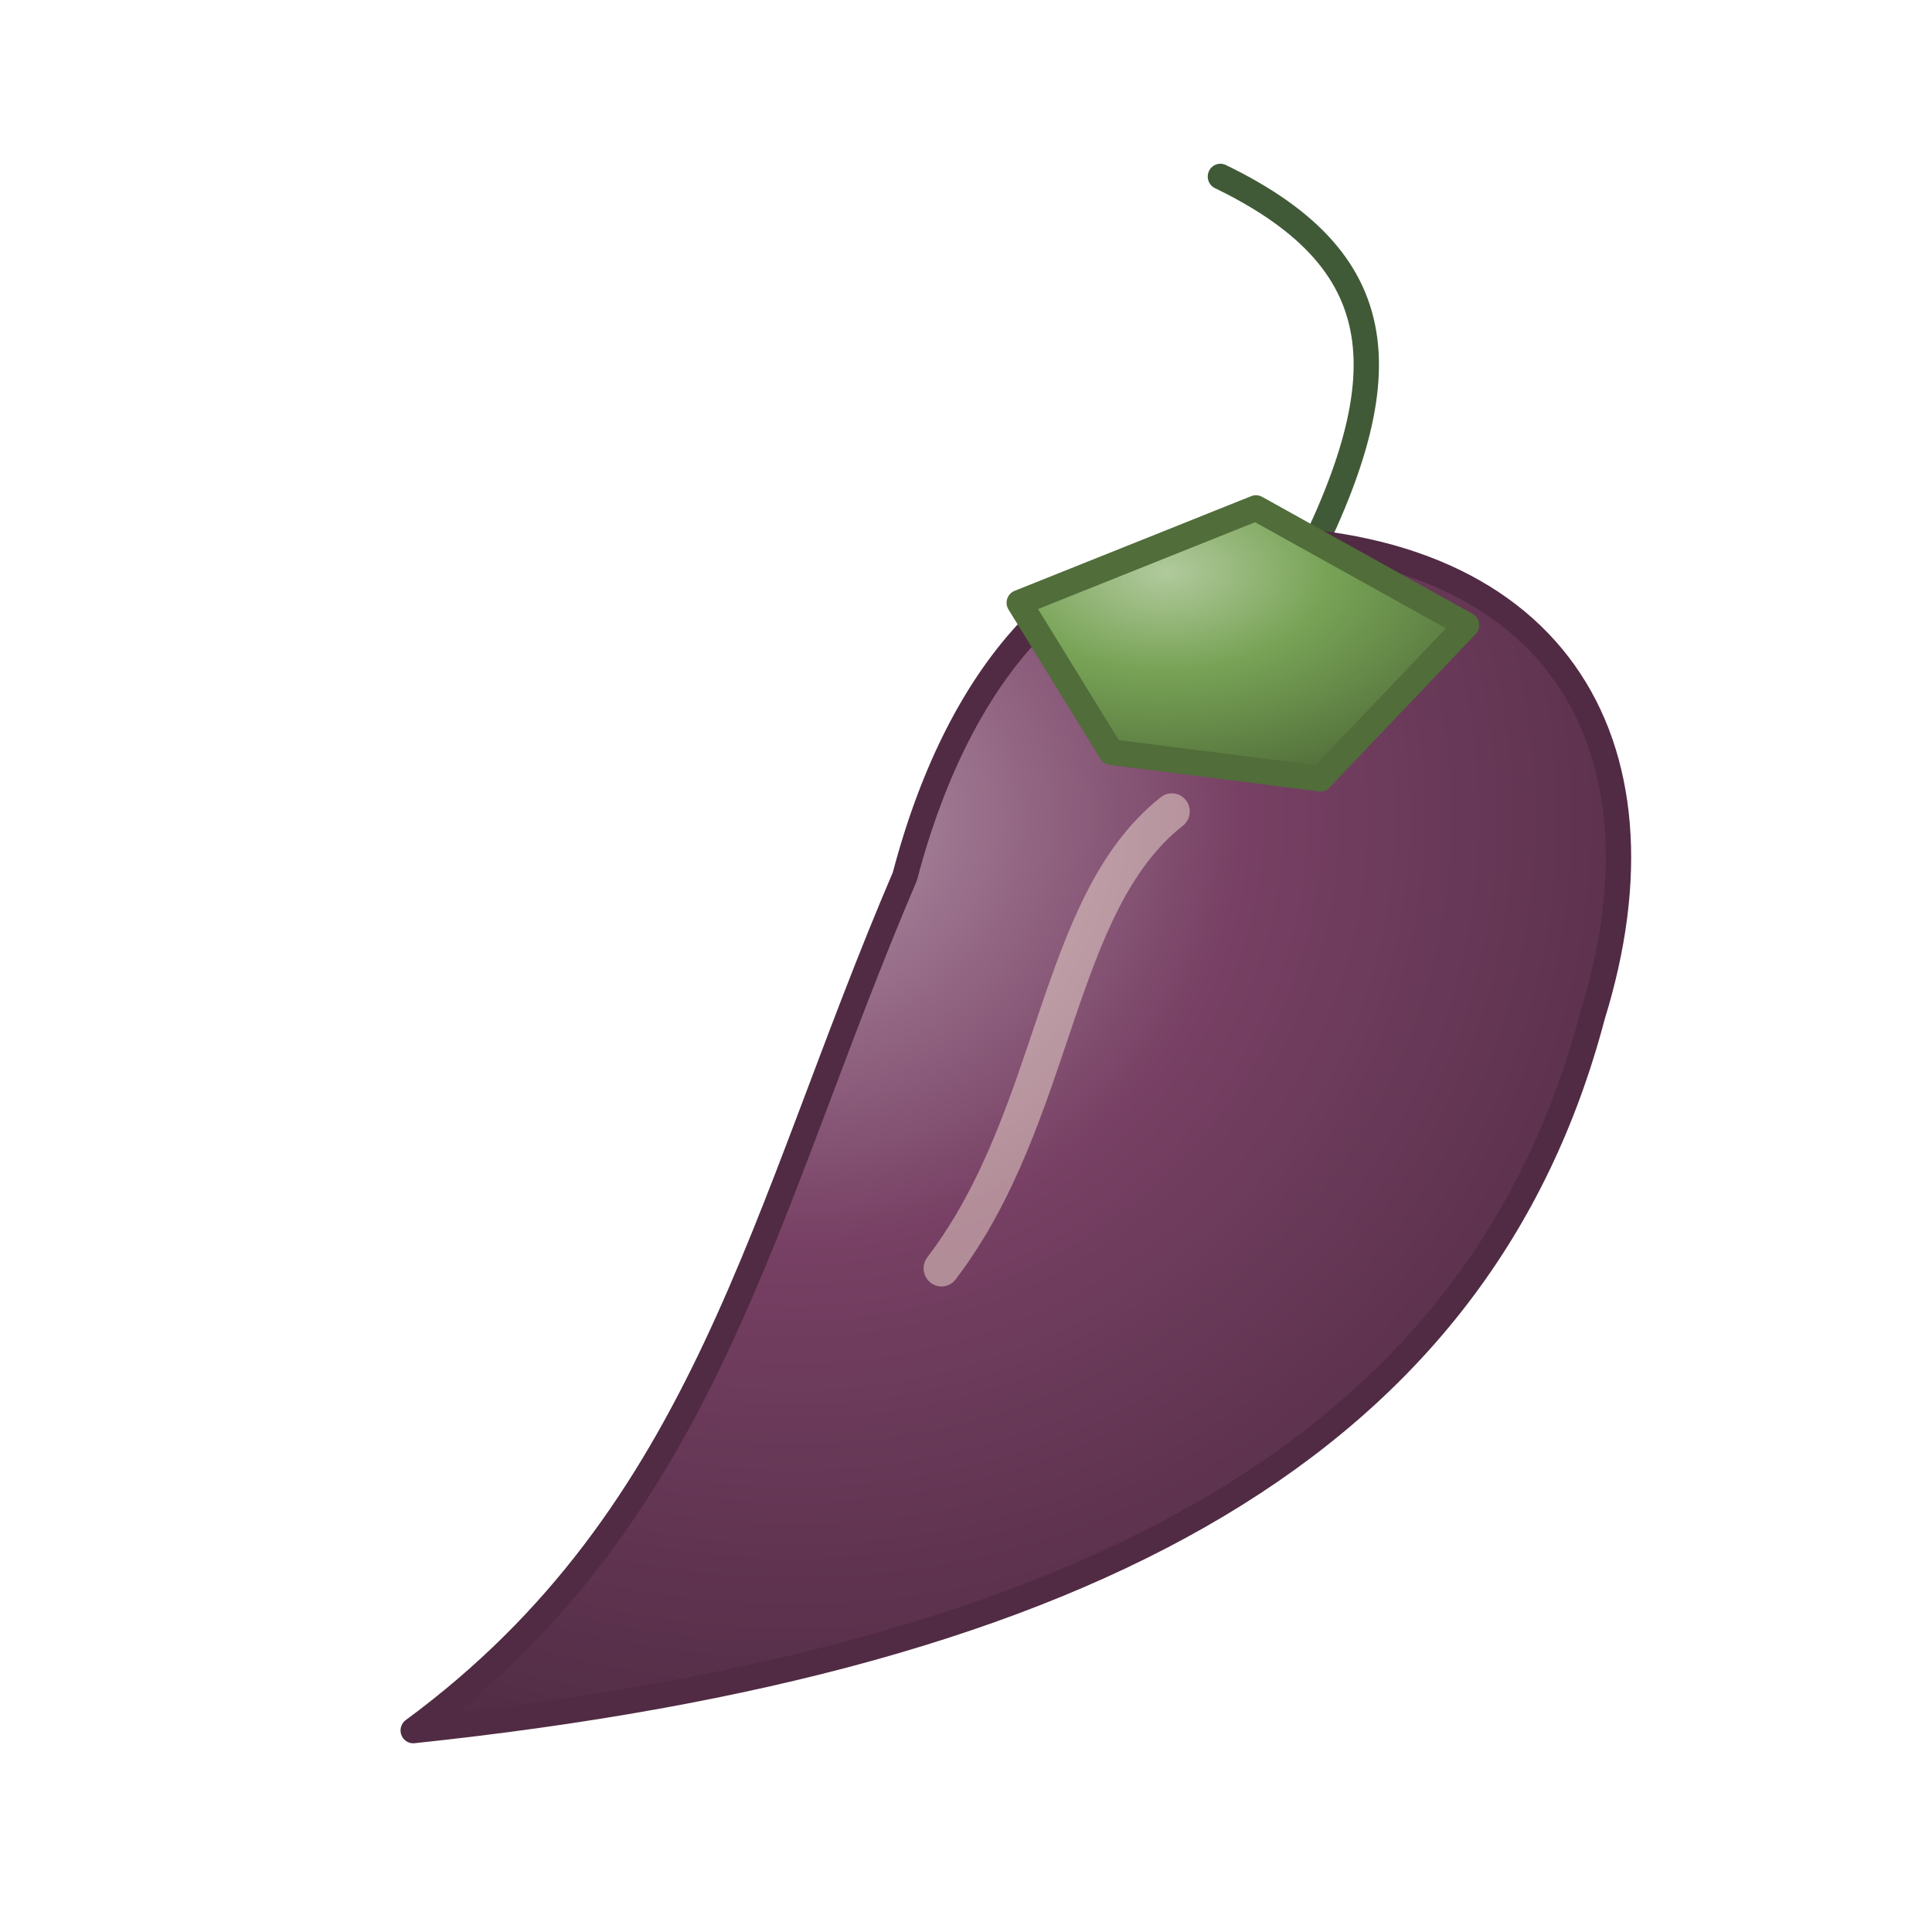
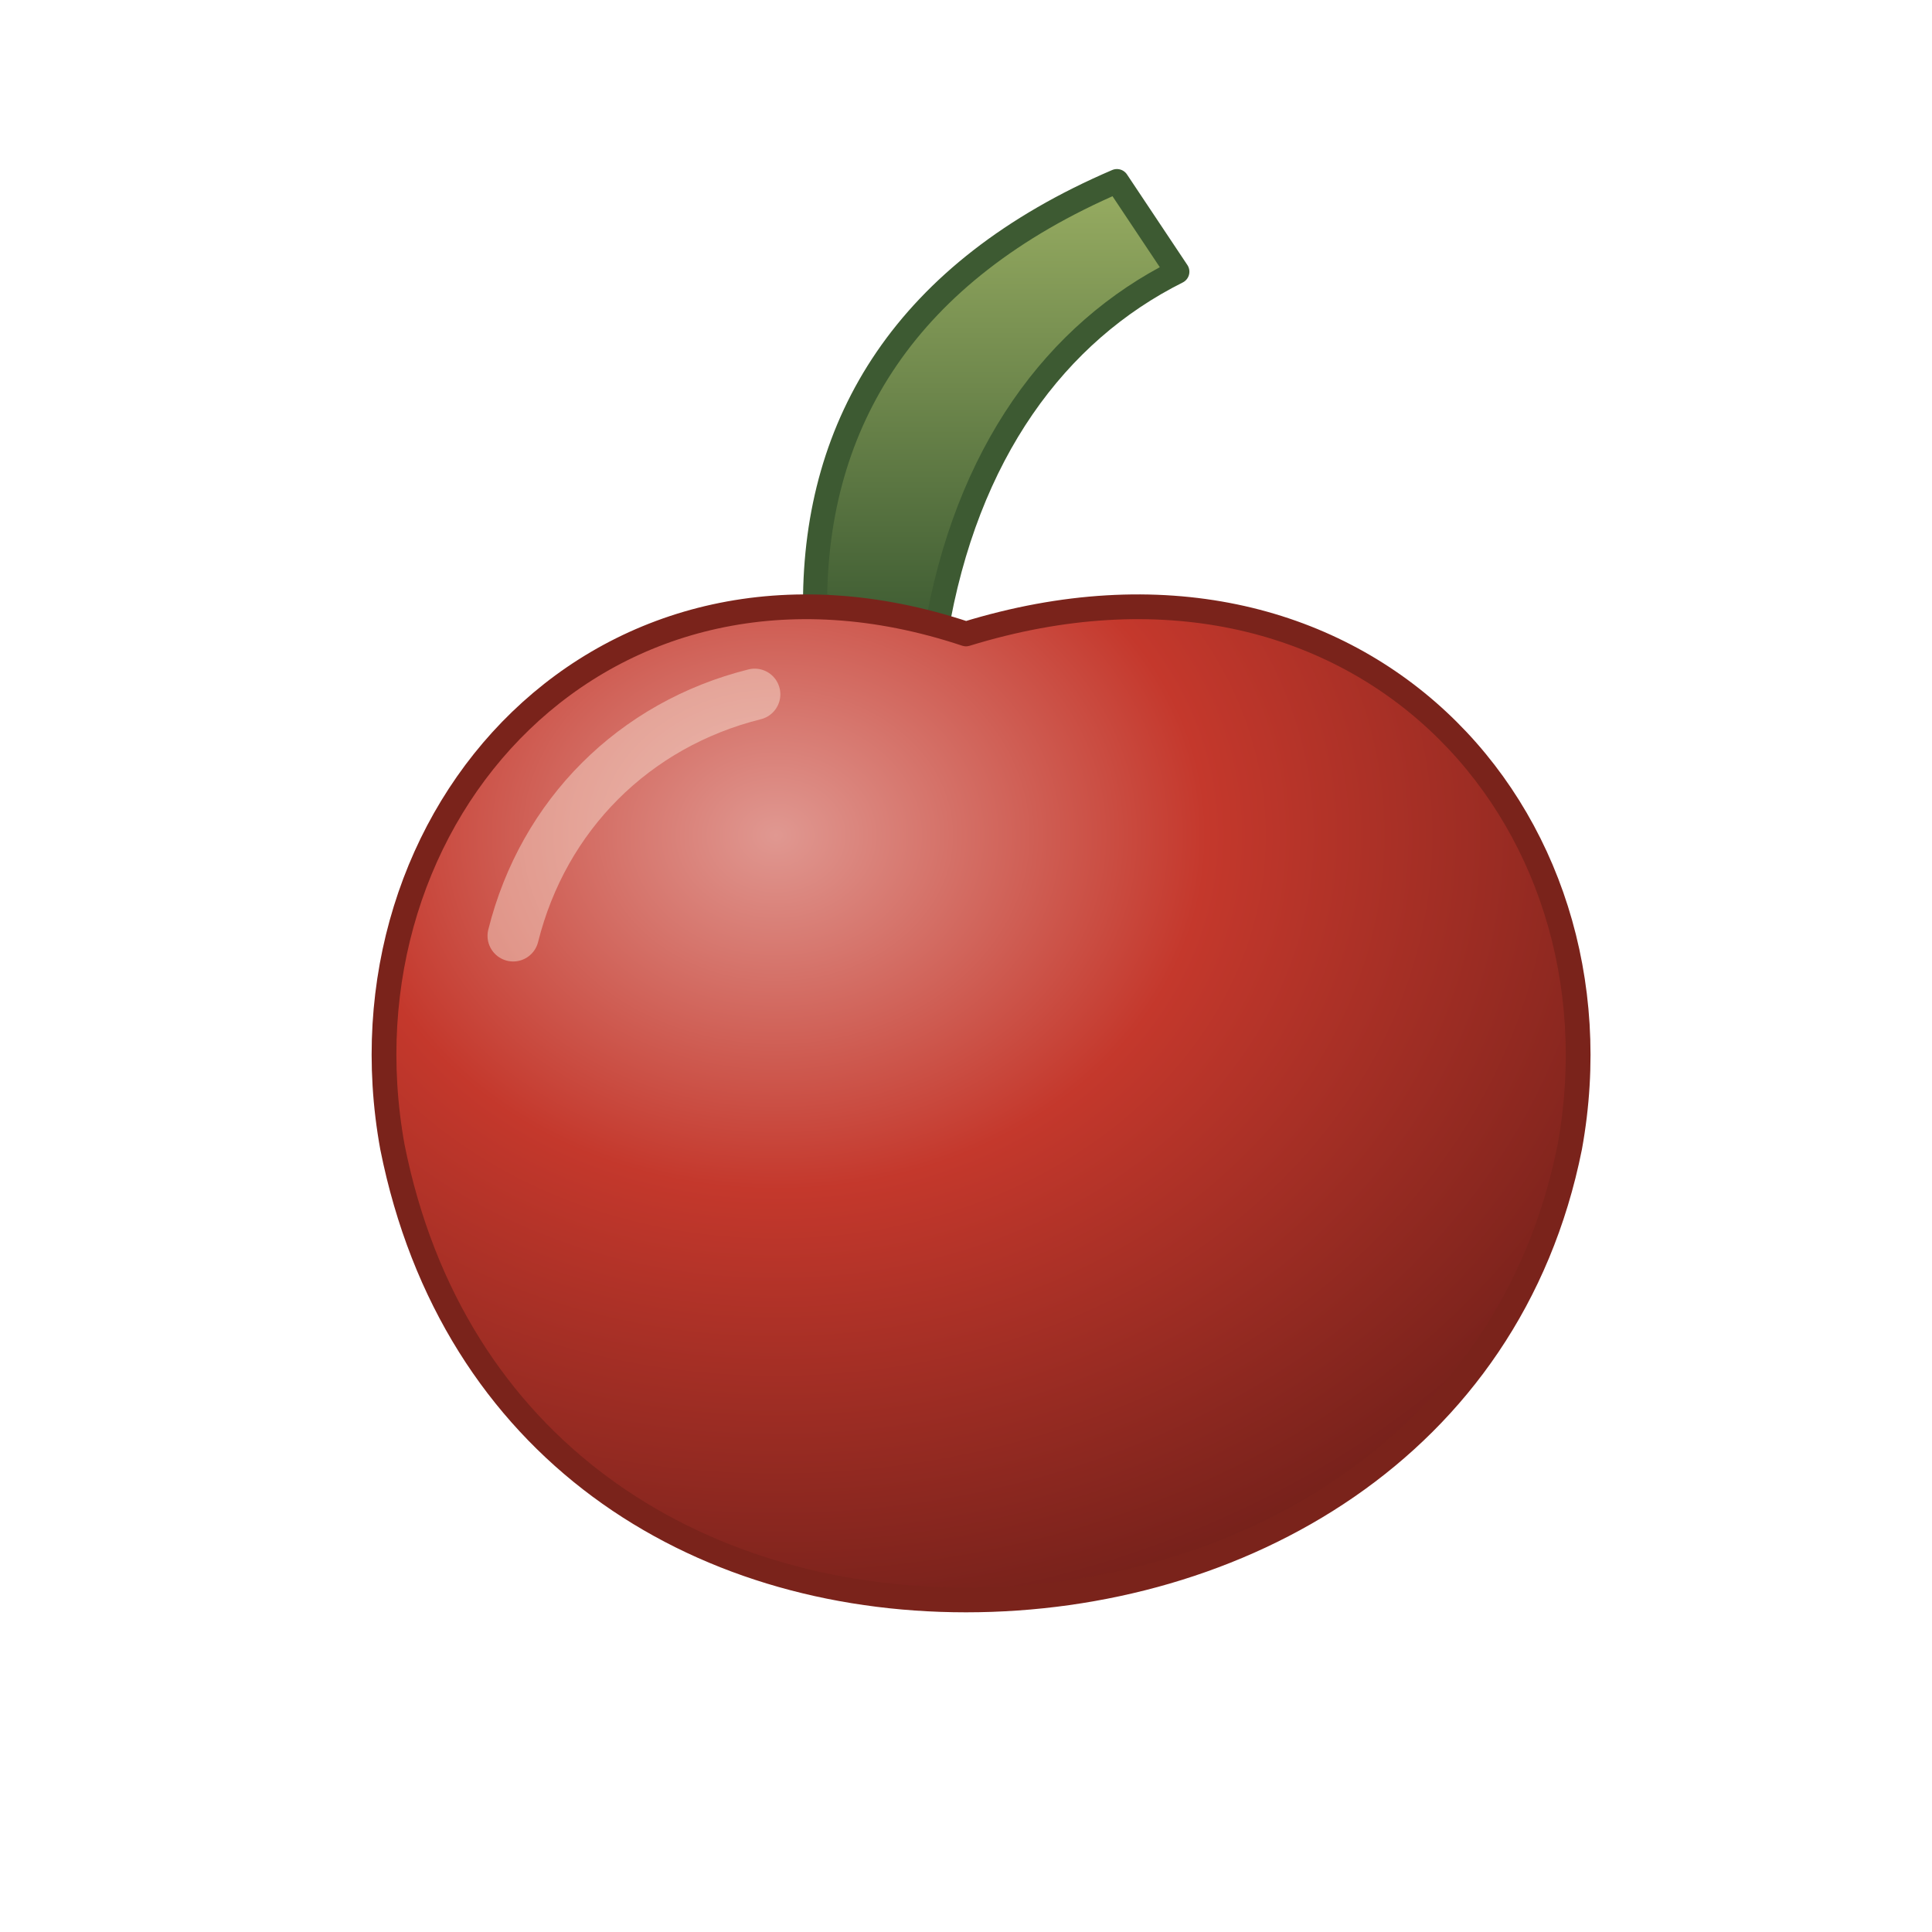
- <svg xmlns="http://www.w3.org/2000/svg" viewBox="0 0 64 64" role="img" aria-label="Purple Tiger Variegated Chilli Seeds">
+ <svg xmlns="http://www.w3.org/2000/svg" viewBox="0 0 64 64" role="img">
  <defs>
-     <radialGradient id="shade0" cx="33%" cy="23%" r="86%">
-       <stop stop-color="#b090a5" />
-       <stop offset=".42" stop-color="#774064" />
-       <stop offset="1" stop-color="#4d2a41" />
+     <radialGradient id="pod" cx="33%" cy="23%" r="83%">
+       <stop stop-color="#e09891" />
+       <stop offset=".43" stop-color="#c4382c" />
+       <stop offset="1" stop-color="#72201a" />
    </radialGradient>
-     <radialGradient id="shade1" cx="33%" cy="23%" r="86%">
-       <stop stop-color="#b1ca9d" />
-       <stop offset=".42" stop-color="#78a356" />
-       <stop offset="1" stop-color="#4e6a38" />
-     </radialGradient>
+     <linearGradient id="stem" x2="0" y2="1">
+       <stop stop-color="#98ad62" />
+       <stop offset="1" stop-color="#3d5b32" />
+     </linearGradient>
  </defs>
-   <g transform="translate(32 32) rotate(-1) scale(0.9869 1) translate(-32 -32)" stroke="#405a37" stroke-width=".85" stroke-linecap="round" stroke-linejoin="round">
-     <path d="M43 20c4-7 4-11-2-14" fill="none" />
-     <path d="M41 18c11 0 15 7 12 16-4 14-17 21-40 23 10-7 12-17 17-28 2-7 6-11 11-11Z" fill="url(#shade0)" stroke="#502b43" />
-     <path d="m34 20 8-3 7 4-5 5-7-1Z" fill="url(#shade1)" stroke="#506d3a" />
-     <path d="M39 27c-4 3-4 10-8 15" fill="none" stroke="#fff1dd" stroke-width="1.2" opacity=".44" stroke-linecap="round" />
+   <g stroke-linejoin="round" stroke-linecap="round">
+     <path d="M31 21c1-6 4-10 8-12l-2-3c-7 3-10 8-10 14Z" fill="url(#stem)" stroke="#3d5a32" stroke-width=".8" />
+     <path d="M32 21C20 17 11 27 13 38c2 10 10 15 19 15s18-5 20-15c2-11-7-21-20-17Z" fill="url(#pod)" stroke="#7a231b" stroke-width=".82" />
+     <path d="M17 31c1-4 4-7 8-8" fill="none" stroke="#fff7e8" stroke-width="1.7" opacity=".4" />
  </g>
</svg>
